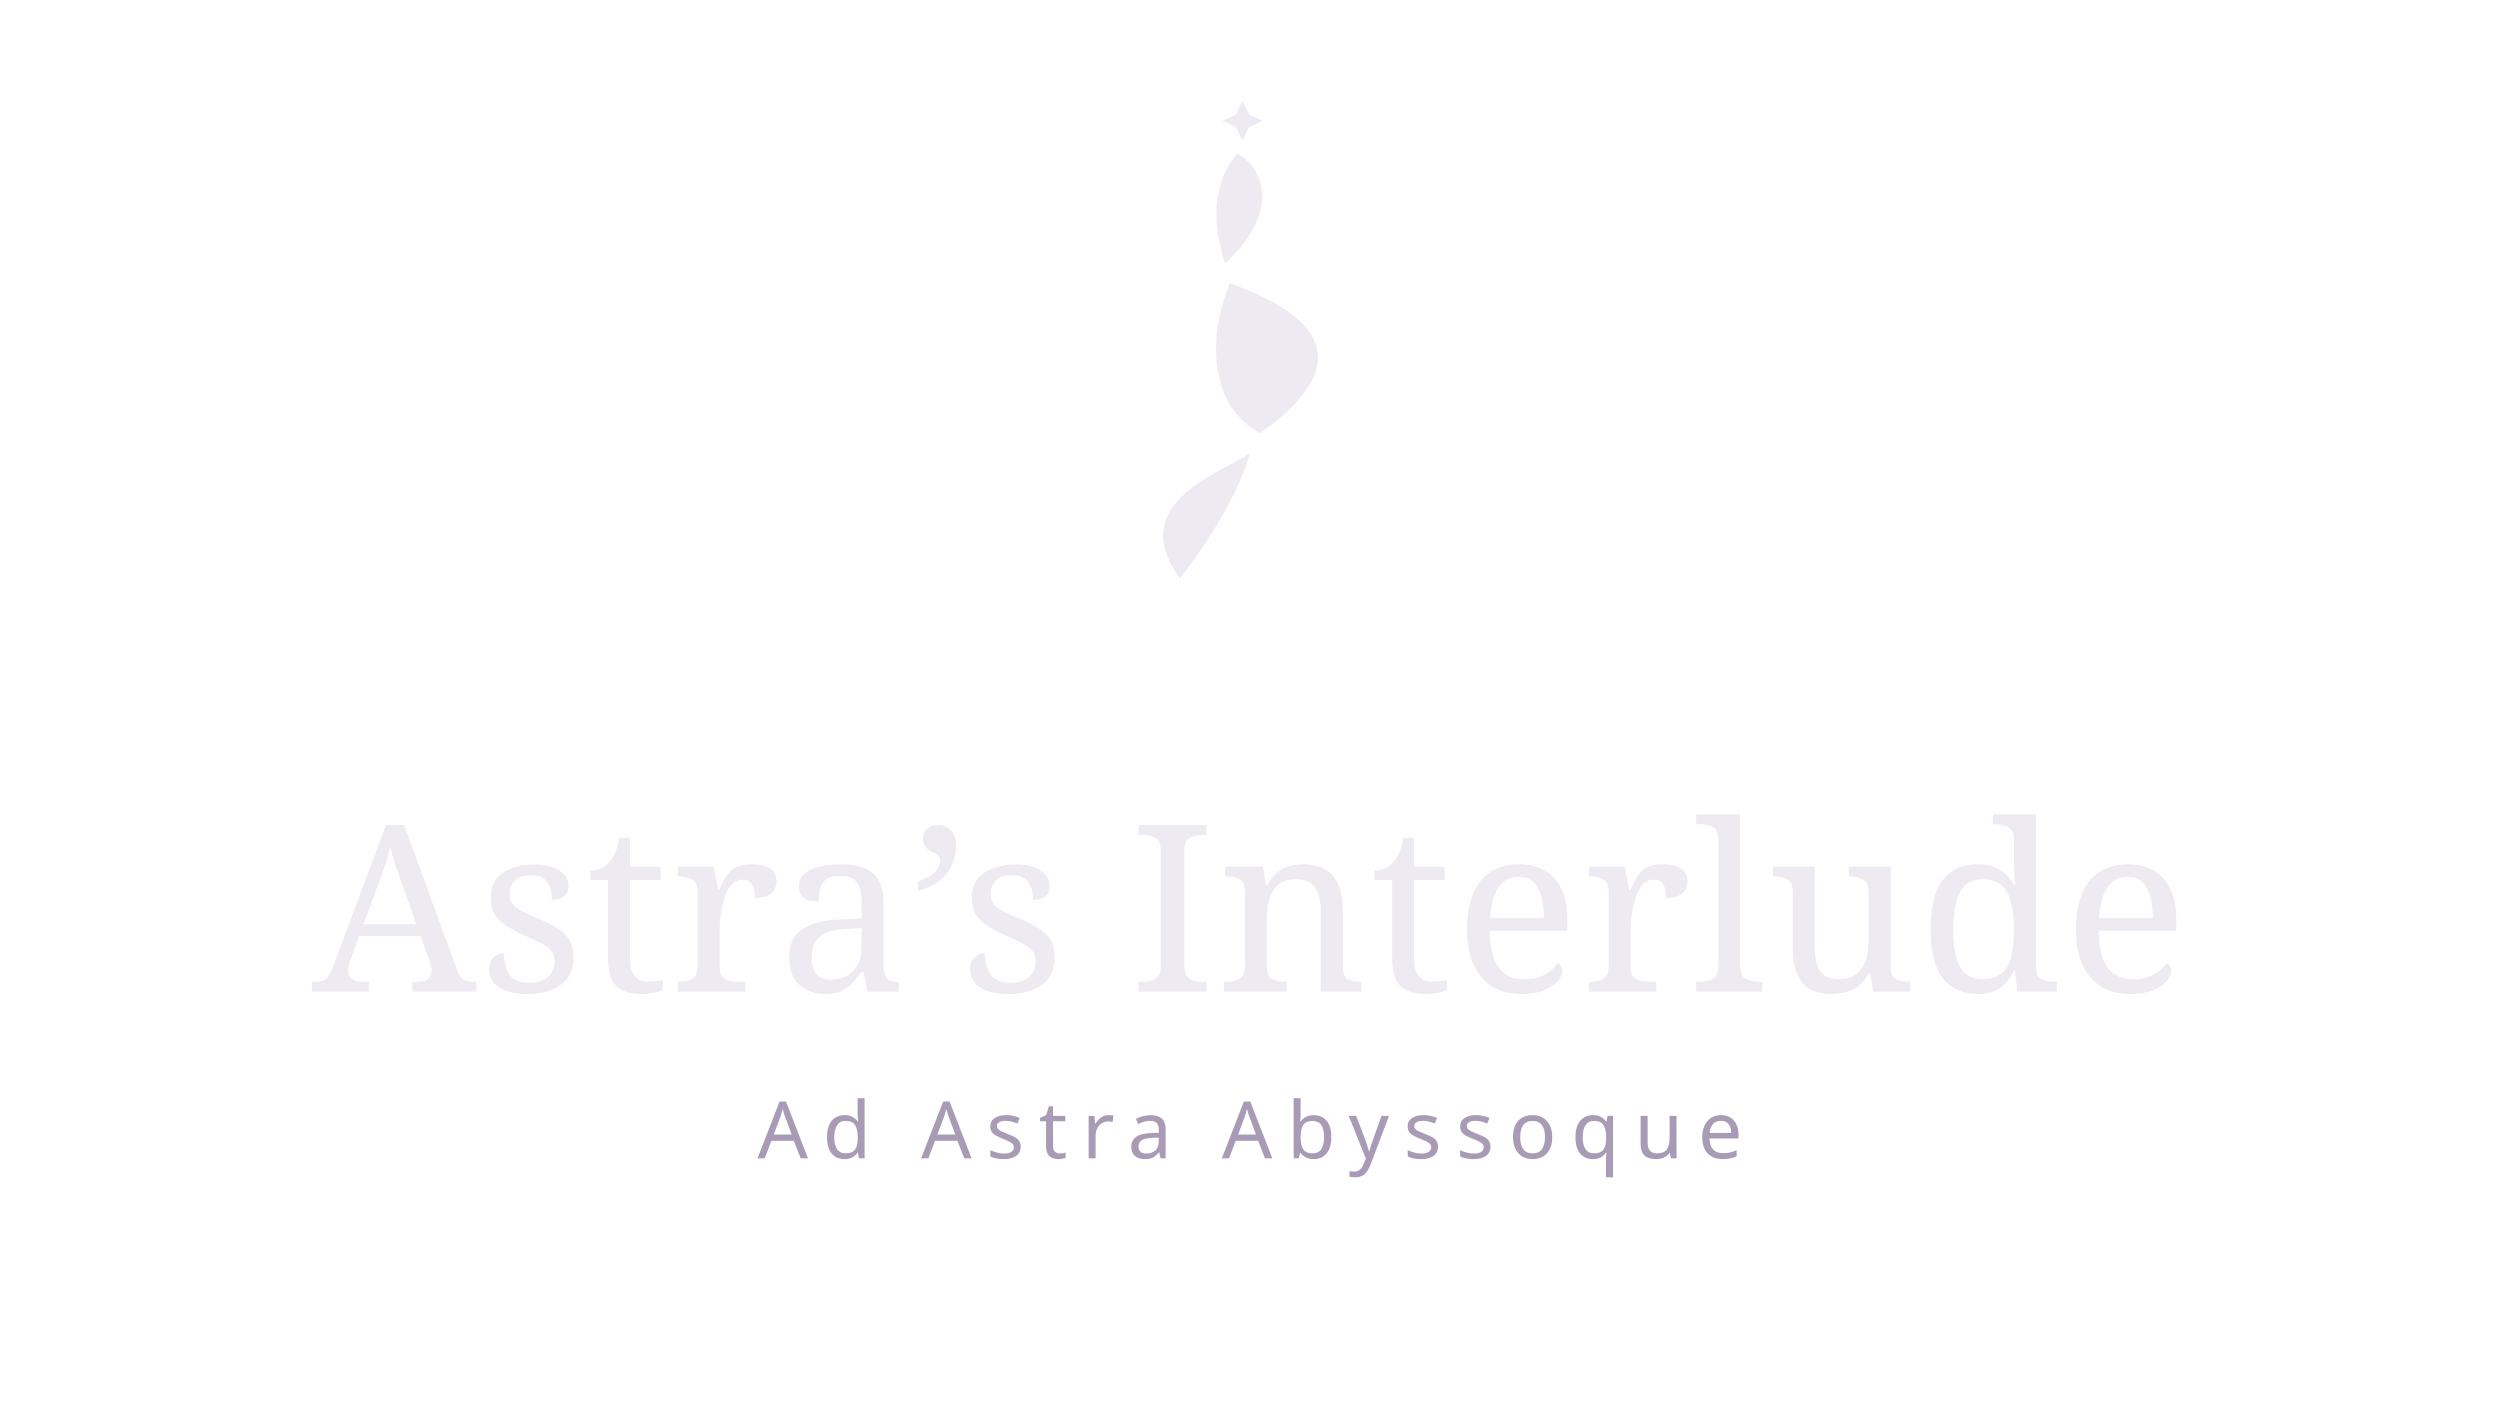
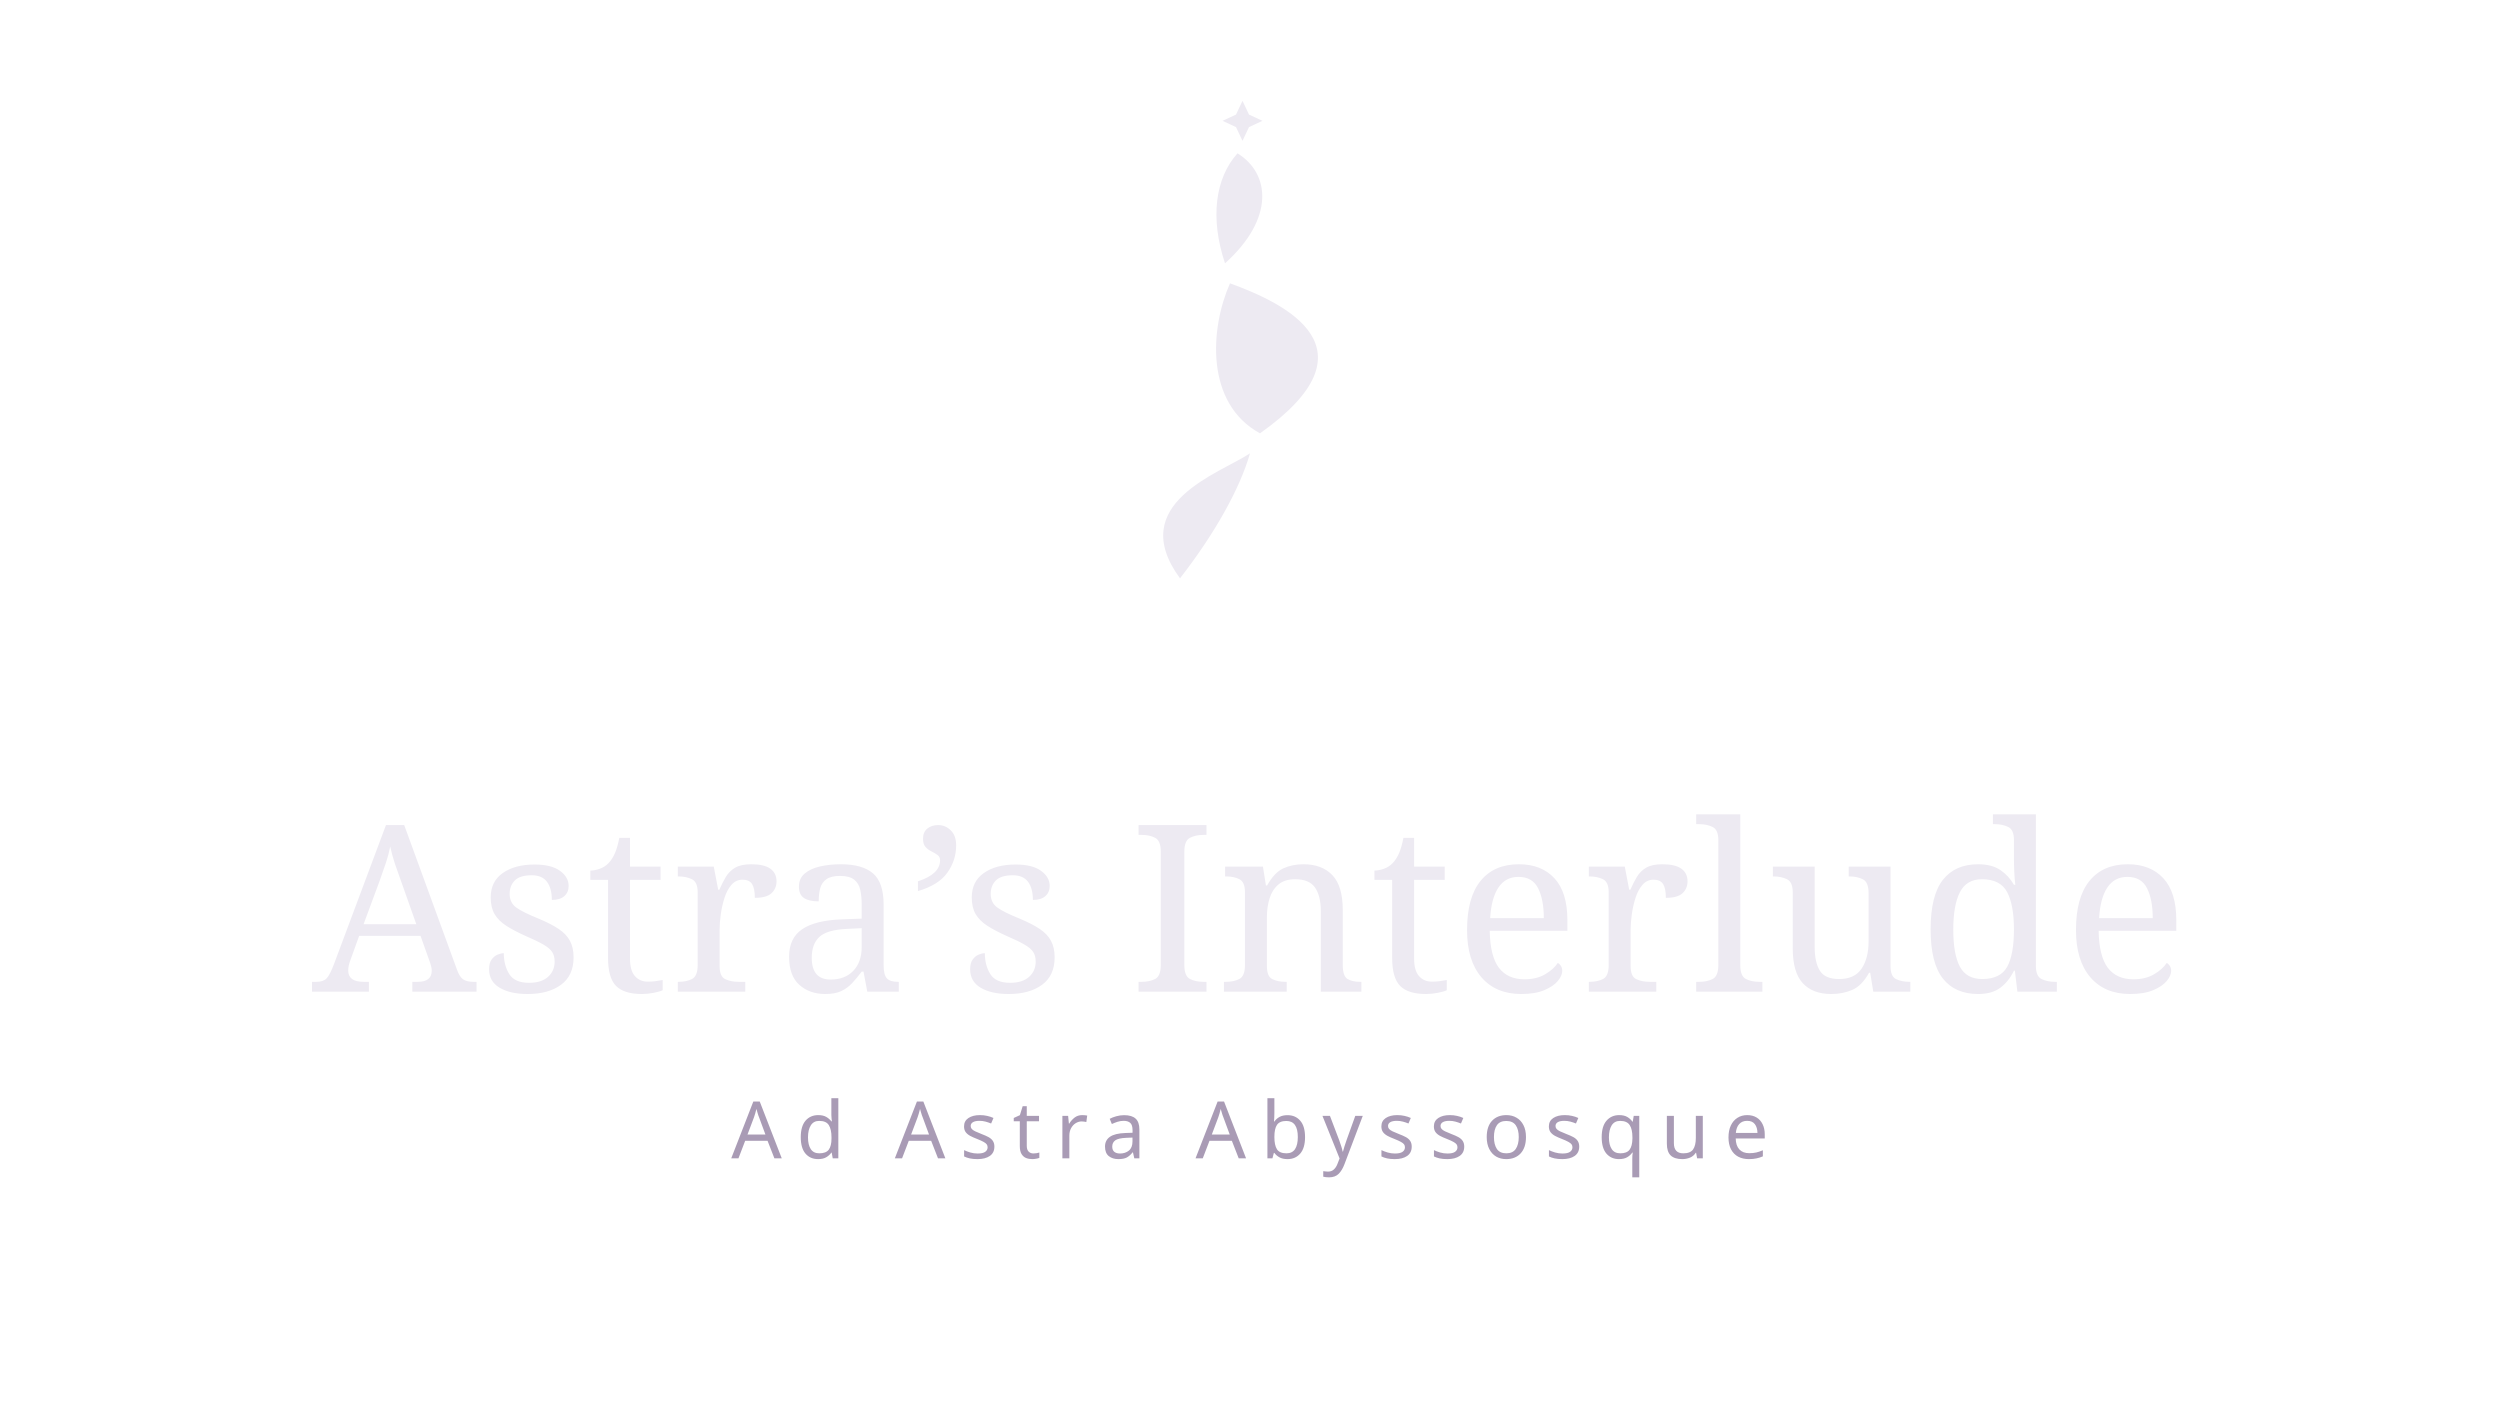
<svg xmlns="http://www.w3.org/2000/svg" viewBox="0 0 600 340" width="600" height="340">
  <g transform="translate(264.00,33.20) scale(0.6)" fill="#EDEAF2">
    <path d="   M 57,-15 L 59.6,-9.5 L 65,-7 L 59.6,-4.5 L 57,1 L 54.4,-4.5 L 49,-7 L 54.4,-9.5 Z   M 55,6 C 68,14 70,32 50,50 C 44,32 46,16 55,6 Z   M 52,58 C 74,66 112,84 64,118 C 42,106 44,76 52,58 Z   M 60,126 C 48,134 10,146 32,176 C 46,158 56,140 60,126 Z " />
  </g>
  <text x="300" y="238" text-anchor="middle" font-family="Fraunces, 'Cormorant Garamond', serif" font-size="56" letter-spacing="0.5" fill="#EDEAF2">Astra’s Interlude</text>
-   <text x="300" y="278" text-anchor="middle" font-family="'Work Sans', sans-serif" font-size="19" letter-spacing="3.5" fill="#A99BB5">Ad Astra Abyssoque</text>
+   <text x="300" y="278" text-anchor="middle" font-family="'Work Sans', sans-serif" font-size="19" letter-spacing="3.5" fill="#A99BB5">Ad Astra Abyssosque</text>
</svg>
